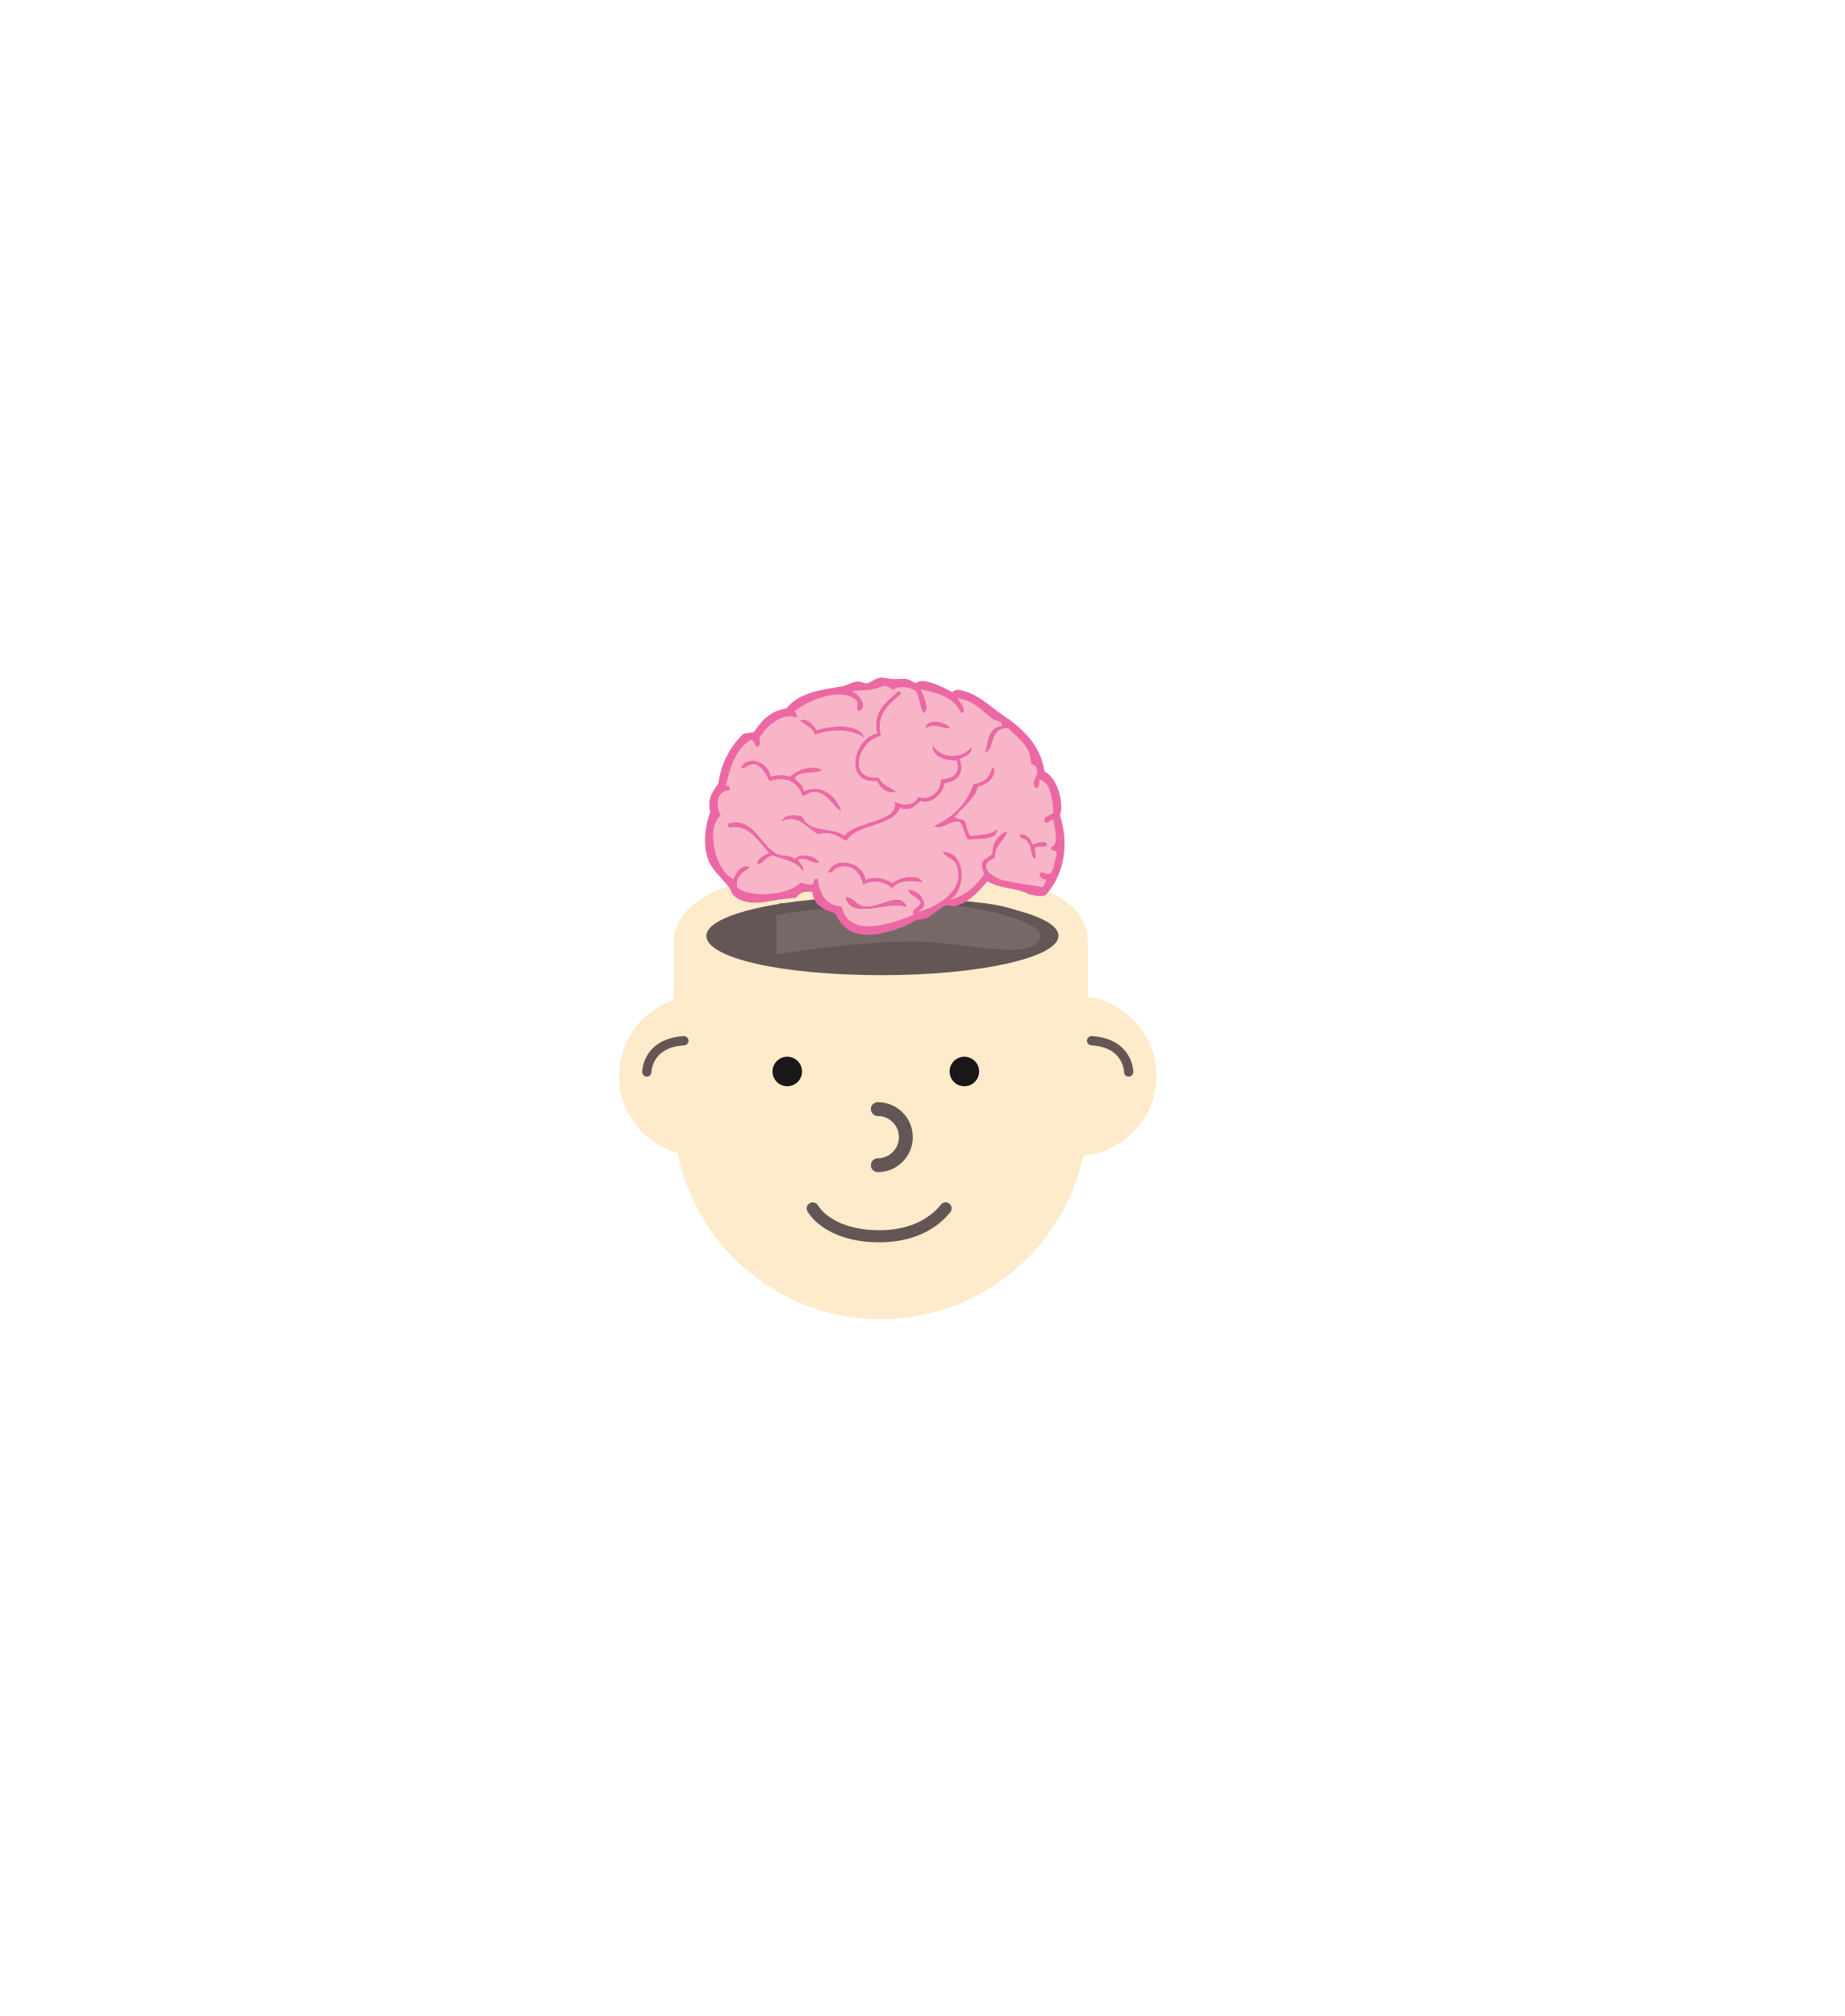
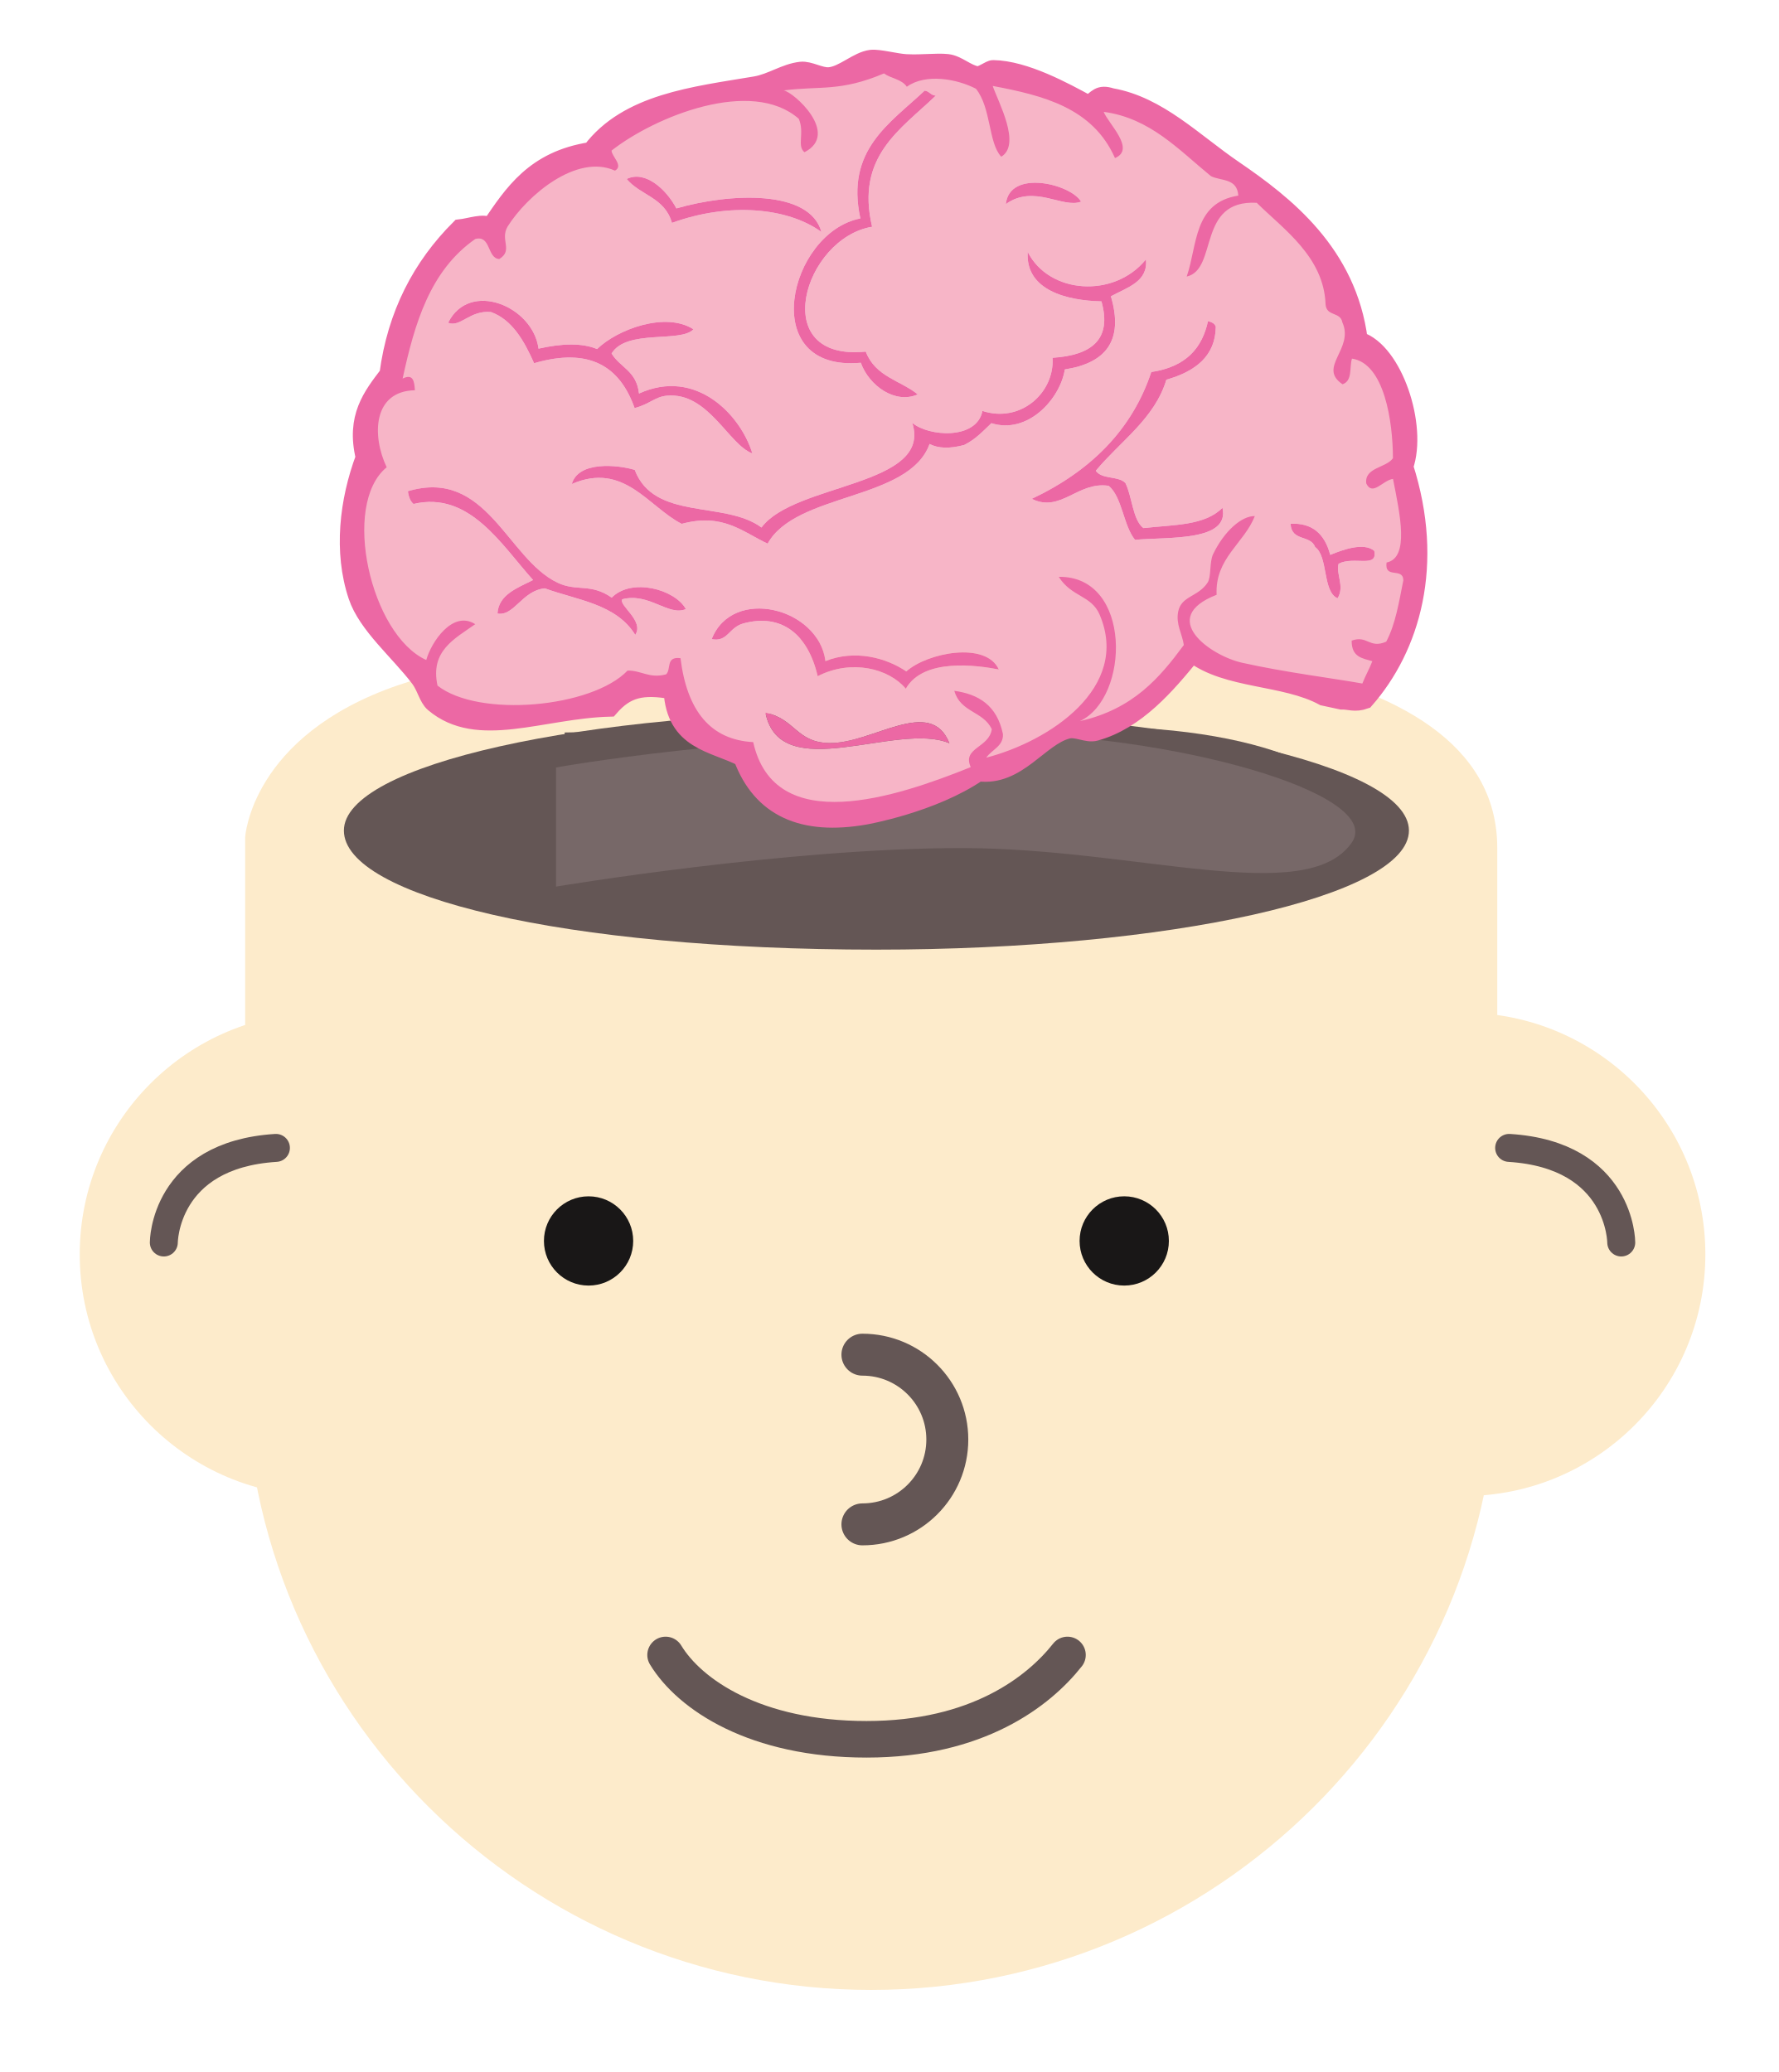
- <svg xmlns="http://www.w3.org/2000/svg" version="1.1" id="Layer_1" x="0px" y="0px" width="646.22px" height="706.165px" viewBox="0 0 646.22 706.165" enable-background="new 0 0 646.22 706.165" xml:space="preserve">
+ <svg xmlns="http://www.w3.org/2000/svg" version="1.1" id="Layer_1" x="0px" y="0px" width="206px" height="240px" viewBox="207.61 231.583 206 240" enable-background="new 207.61 231.583 206 240" xml:space="preserve">
  <g>
-     <path fill="#FDEBCB" d="M381,329.814v60.047c0,39.885-32.615,72.218-72.5,72.218l0,0c-39.885,0-72.5-32.333-72.5-72.218v-61.289   c0,0,0.646-11.74,17.686-17.613c13.678-4.718,40.539-5.469,57.904-5.486C333.918,305.447,381,305.473,381,329.814z" />
-     <path fill="#645655" d="M370.771,327.787c0,7.617-27.608,13.793-61.667,13.793c-36.225,0-61.67-6.174-61.67-13.793   s27.611-13.795,61.67-13.795C343.162,313.992,370.771,320.168,370.771,327.787z" />
-     <path fill="#FDEBCB" d="M377.1,348.883c15.463,0,27.998,12.536,27.998,27.995c0,15.461-12.535,27.995-27.998,27.995" />
-     <path fill="#FDEBCB" d="M244.836,404.873c-15.459,0-27.993-12.534-27.993-27.995c0-15.459,12.534-27.995,27.993-27.995" />
-     <path fill="none" stroke="#645655" stroke-width="3.239" stroke-linecap="round" stroke-miterlimit="10" d="M226.581,375.5   c0,0,0-10.142,12.981-10.955" />
-     <path fill="none" stroke="#645655" stroke-width="3.239" stroke-linecap="round" stroke-miterlimit="10" d="M395.357,375.5   c0,0,0-10.142-12.982-10.955" />
-     <path fill="#645655" d="M273,316.427V332c0,0,25.554,0,45.838,0c20.288,0,40.572,1.75,44.631-3.933   c4.058-5.68-8.11-12.312-29.208-12.312C305.86,315.756,273,316.427,273,316.427z" />
-     <path fill="#776868" d="M272,320.482v13.796c0,0,26.662-4.464,46.947-4.464c20.285,0,39.91,6.898,45.186-0.607   c4.013-5.711-20.913-12.68-42.01-12.68C293.722,316.527,272,320.482,272,320.482z" />
+     <path fill="#FDEBCB" d="M381,329.814v60.047c0,39.885-32.615,72.217-72.5,72.217l0,0c-39.885,0-72.5-32.332-72.5-72.217v-61.29   c0,0,0.646-11.74,17.686-17.613c13.678-4.718,40.539-5.469,57.904-5.486C333.918,305.447,381,305.473,381,329.814z" />
+     <path fill="#645655" d="M370.771,327.787c0,7.617-27.608,13.793-61.667,13.793c-36.225,0-61.67-6.174-61.67-13.793   s27.611-13.795,61.67-13.795C343.163,313.992,370.771,320.168,370.771,327.787z" />
+     <path fill="#FDEBCB" d="M377.1,348.883c15.463,0,27.998,12.536,27.998,27.995c0,15.461-12.535,27.996-27.998,27.996" />
+     <path fill="#FDEBCB" d="M244.836,404.874c-15.459,0-27.993-12.535-27.993-27.996c0-15.459,12.534-27.995,27.993-27.995" />
+     <path fill="none" stroke="#645655" stroke-width="3.239" stroke-linecap="round" stroke-miterlimit="10" d="M226.581,375.5   c0,0,0-10.143,12.981-10.955" />
+     <path fill="none" stroke="#645655" stroke-width="3.239" stroke-linecap="round" stroke-miterlimit="10" d="M395.357,375.5   c0,0,0-10.143-12.981-10.955" />
+     <path fill="#645655" d="M273,316.427V332c0,0,25.554,0,45.838,0c20.288,0,40.573,1.75,44.631-3.933   c4.058-5.681-8.11-12.313-29.209-12.313C305.86,315.756,273,316.427,273,316.427z" />
+     <path fill="#776868" d="M272,320.482v13.796c0,0,26.662-4.464,46.947-4.464c20.285,0,39.91,6.897,45.186-0.607   c4.013-5.711-20.914-12.68-42.01-12.68C293.722,316.527,272,320.482,272,320.482z" />
    <path fill="#645655" d="M262.849,323.322" />
    <g>
      <g>
        <g>
          <g>
            <g>
              <g>
-                 <path fill-rule="evenodd" clip-rule="evenodd" fill="#EC68A4" stroke="#EC68A4" stroke-width="2" stroke-miterlimit="10" d="         M298.357,242.06c1.118,0.153,6.578,5.019,2.41,7.159c-0.916-0.746,0.045-2.231-0.658-3.871         c-5.458-4.791-16.596-0.297-21.681,3.678c0.009,0.697,1.42,1.747,0.396,2.328c-4.425-2.01-10.179,2.871-12.444,6.486         c-0.894,1.543,0.688,2.744-0.957,3.75c-1.423-0.074-0.949-2.818-2.783-2.318c-5.241,3.659-7.018,9.777-8.409,16.165         c1.225-0.607,1.36,0.325,1.422,1.353c-4.866,0.098-5.009,5.256-3.267,8.921c-5.3,4.329-1.852,19.419,4.583,22.325         c0.551-2.021,3.045-5.828,5.67-4.15c-2.402,1.701-5.241,3.093-4.368,7.115c4.787,3.764,17.89,2.566,22.01-1.74         c1.608-0.029,2.504,0.947,4.457,0.437c0.632-0.569-0.083-2.103,1.672-1.876c0.756,6.132,3.499,9.46,8.42,9.723         c2.477,11.086,16.573,6.373,25.189,2.896c-1.017-2.271,2.141-2.212,2.441-4.396c-1.002-2.109-3.633-1.918-4.338-4.442         c2.787,0.389,4.943,1.671,5.631,5.021c0.061,1.408-1.31,1.793-1.932,2.721c7.287-1.888,16.754-8.107,13.126-16.569         c-0.97-2.26-3.249-2.017-4.728-4.374c8.502-0.127,8.25,14.015,2.438,16.713c6.183-1.401,9.237-5.02,12.044-8.818         c-0.195-1.329-0.943-2.385-0.654-3.87c0.36-1.835,2.322-1.694,3.41-3.365c0.438-0.671,0.185-2.354,0.636-3.297         c1.284-2.653,3.296-4.435,4.83-4.403c-1.259,3.191-4.634,4.882-4.425,9.117c-6.883,2.681-0.721,7.047,2.925,7.865         c4.92,1.111,10.803,1.84,13.952,2.414c0.342-0.893,0.816-1.691,1.155-2.586c-1.123-0.336-2.409-0.443-2.396-2.382         c1.838-0.668,2.035,0.972,4.004,0.12c1.096-2.063,1.48-4.625,1.982-7.109c-0.028-1.558-2.204-0.096-1.943-2.059         c2.696-0.539,1.535-5.662,0.747-9.685c-1.188,0.153-2.368,2.052-3.099,0.524c-0.221-1.861,2.291-1.783,3.09-2.916         c-0.01-4.271-0.991-10.98-4.743-11.541c-0.321,1.021,0.095,2.565-1.093,2.971c-2.936-1.973,1.373-4.083-0.02-7.17         c-0.232-1.268-1.813-0.643-1.944-2.061c-0.179-5.529-4.896-8.748-7.972-11.789c-6.957-0.373-4.451,7.709-8.111,8.547         c1.263-3.645,0.758-8.545,5.977-9.38c-0.139-2.046-1.998-1.669-3.17-2.253c-3.736-3.054-7.032-6.723-12.42-7.449         c0.523,1.362,3.751,4.328,1.308,5.354c-2.573-5.81-8.256-7.239-14.161-8.354c0.623,1.828,3.348,6.782,0.99,8.198         c-1.508-1.604-1.147-5.645-2.928-7.87c-2.171-1.143-5.846-1.809-8.006-0.234c-0.611-0.896-1.828-0.941-2.651-1.543         C304.917,242.233,302.619,241.512,298.357,242.06z M307.832,326.094c-7.268,1.289-12.096-0.873-14.286-6.736         c-3.325-1.715-7.771-1.854-8.092-7.786c-3.446-0.604-5.303-0.209-7.226,2.019c-7.918,0.215-15.296,3.807-20.404-0.523         c-0.718-0.609-0.94-1.919-1.686-2.898c-2.368-3.118-6.062-6.16-7.193-9.537c-1.722-5.139-1.027-11.049,0.855-16.077         c-1.125-4.661,0.841-7.124,2.749-9.63c0.918-6.952,3.831-12.492,8.279-16.935c1.226-0.13,2.8-0.747,3.552-0.206         c2.608-3.827,5.093-7.738,11.661-8.752c4.234-5.615,11.978-6.418,19.022-7.605c1.897-0.318,3.425-1.483,5.29-1.695         c1.004-0.113,2.245,0.725,3.292,0.634c1.61-0.134,3.242-1.819,4.838-2.015c0.912-0.107,2.911,0.449,4.07,0.505         c1.942,0.093,3.472-0.153,4.774-0.015c1.206,0.135,2.227,1.217,3.428,1.41c0.502,0.086,1.475-0.723,1.871-0.711         c3.681,0.059,8.272,2.584,11.051,4.098c0.99-0.643,1.174-1.33,2.646-0.85c5.456,0.965,9.541,5.201,14.161,8.355         c5.999,4.096,13.235,9.756,14.521,19.843c4.036,1.267,6.912,9.946,5.27,14.64c3.635,11.355,0.788,20.971-4.568,27.063         c-1.219,0.441-1.846,0.046-2.776,0.075l-2.068-0.447c-4.501-2.451-11.147-1.885-15.184-4.991         c-2.938,3.628-6.478,7.77-11.21,9.071c-0.978,0.268-2.182-0.519-3.229-0.248c-3.261,0.844-5.763,5.525-10.314,4.936         C315.624,324.727,307.832,326.094,307.832,326.094z" />
+                 <path fill="#EC68A4" stroke="#EC68A4" stroke-width="2" stroke-miterlimit="10" d="M298.357,242.06         c1.118,0.153,6.578,5.019,2.41,7.159c-0.916-0.746,0.045-2.231-0.658-3.871c-5.458-4.791-16.596-0.297-21.681,3.678         c0.009,0.697,1.42,1.747,0.396,2.328c-4.425-2.01-10.179,2.871-12.444,6.486c-0.894,1.543,0.688,2.744-0.957,3.75         c-1.423-0.074-0.949-2.818-2.783-2.318c-5.241,3.659-7.018,9.777-8.409,16.165c1.225-0.607,1.36,0.325,1.422,1.353         c-4.866,0.098-5.009,5.256-3.267,8.921c-5.3,4.329-1.852,19.419,4.583,22.325c0.551-2.021,3.045-5.828,5.67-4.15         c-2.402,1.701-5.241,3.093-4.368,7.115c4.787,3.764,17.89,2.566,22.01-1.74c1.608-0.028,2.504,0.947,4.457,0.438         c0.632-0.569-0.083-2.104,1.672-1.876c0.756,6.132,3.499,9.46,8.42,9.723c2.477,11.086,16.573,6.373,25.189,2.896         c-1.017-2.271,2.141-2.213,2.441-4.396c-1.002-2.109-3.633-1.918-4.338-4.441c2.787,0.389,4.943,1.671,5.63,5.021         c0.062,1.408-1.31,1.793-1.931,2.721c7.287-1.888,16.753-8.106,13.126-16.568c-0.971-2.261-3.25-2.018-4.729-4.374         c8.502-0.127,8.25,14.015,2.438,16.713c6.184-1.401,9.237-5.021,12.045-8.818c-0.195-1.329-0.943-2.385-0.654-3.87         c0.359-1.835,2.322-1.693,3.41-3.364c0.438-0.672,0.185-2.354,0.635-3.297c1.285-2.653,3.297-4.435,4.83-4.403         c-1.258,3.191-4.633,4.882-4.424,9.117c-6.883,2.681-0.722,7.047,2.924,7.864c4.92,1.111,10.804,1.84,13.953,2.414         c0.342-0.893,0.815-1.69,1.154-2.586c-1.123-0.336-2.408-0.442-2.396-2.382c1.839-0.668,2.035,0.972,4.005,0.12         c1.096-2.063,1.479-4.625,1.981-7.109c-0.027-1.558-2.203-0.096-1.943-2.059c2.697-0.539,1.535-5.662,0.748-9.685         c-1.188,0.153-2.368,2.052-3.1,0.524c-0.221-1.861,2.291-1.783,3.09-2.916c-0.01-4.271-0.99-10.98-4.742-11.541         c-0.321,1.021,0.095,2.565-1.094,2.971c-2.936-1.973,1.373-4.083-0.02-7.17c-0.232-1.268-1.813-0.643-1.943-2.061         c-0.18-5.529-4.896-8.748-7.973-11.789c-6.957-0.373-4.451,7.709-8.111,8.547c1.264-3.645,0.758-8.545,5.977-9.38         c-0.139-2.046-1.997-1.669-3.17-2.253c-3.735-3.054-7.031-6.723-12.42-7.449c0.523,1.362,3.752,4.328,1.309,5.354         c-2.572-5.81-8.256-7.239-14.161-8.354c0.623,1.828,3.349,6.782,0.99,8.198c-1.508-1.604-1.147-5.646-2.928-7.87         c-2.171-1.143-5.846-1.809-8.006-0.234c-0.611-0.896-1.828-0.941-2.651-1.543         C304.917,242.233,302.619,241.512,298.357,242.06z M307.832,326.094c-7.268,1.289-12.096-0.873-14.286-6.735         c-3.325-1.716-7.771-1.854-8.092-7.786c-3.446-0.604-5.303-0.209-7.226,2.019c-7.918,0.215-15.296,3.808-20.404-0.522         c-0.718-0.609-0.94-1.919-1.687-2.898c-2.368-3.118-6.062-6.16-7.193-9.537c-1.722-5.139-1.027-11.049,0.855-16.077         c-1.125-4.661,0.841-7.124,2.749-9.63c0.918-6.952,3.831-12.492,8.279-16.935c1.226-0.13,2.8-0.747,3.552-0.206         c2.608-3.827,5.093-7.738,11.661-8.752c4.234-5.615,11.978-6.418,19.022-7.605c1.897-0.318,3.425-1.483,5.29-1.695         c1.004-0.113,2.245,0.725,3.292,0.634c1.61-0.134,3.242-1.819,4.838-2.015c0.912-0.107,2.911,0.449,4.07,0.505         c1.942,0.093,3.472-0.153,4.774-0.015c1.206,0.135,2.227,1.217,3.428,1.41c0.502,0.086,1.475-0.723,1.871-0.711         c3.681,0.059,8.272,2.584,11.05,4.098c0.99-0.643,1.175-1.33,2.646-0.85c5.456,0.965,9.541,5.201,14.161,8.355         c5.999,4.096,13.235,9.756,14.521,19.843c4.037,1.267,6.912,9.946,5.271,14.64c3.636,11.355,0.788,20.971-4.567,27.063         c-1.219,0.44-1.847,0.046-2.776,0.074l-2.067-0.446c-4.502-2.451-11.148-1.886-15.185-4.991         c-2.938,3.628-6.478,7.77-11.21,9.071c-0.979,0.268-2.182-0.52-3.229-0.248c-3.262,0.844-5.764,5.524-10.315,4.936         C315.624,324.727,307.832,326.094,307.832,326.094z" />
              </g>
            </g>
          </g>
        </g>
      </g>
      <g>
        <g>
          <g>
            <g>
              <g>
-                 <path fill-rule="evenodd" clip-rule="evenodd" fill="#F7B5C7" d="M309.974,240.088c0.823,0.602,2.04,0.646,2.651,1.543         c2.16-1.574,5.835-0.908,8.006,0.234c1.78,2.226,1.42,6.266,2.928,7.87c2.357-1.416-0.367-6.37-0.99-8.198         c5.905,1.115,11.588,2.545,14.161,8.354c2.443-1.026-0.784-3.992-1.308-5.354c5.388,0.727,8.684,4.396,12.42,7.449         c1.172,0.584,3.031,0.207,3.17,2.253c-5.219,0.835-4.714,5.735-5.977,9.38c3.66-0.838,1.154-8.92,8.111-8.547         c3.076,3.041,7.793,6.26,7.972,11.789c0.132,1.418,1.712,0.793,1.944,2.061c1.393,3.087-2.916,5.197,0.02,7.17         c1.188-0.405,0.771-1.95,1.093-2.971c3.752,0.561,4.733,7.27,4.743,11.541c-0.799,1.133-3.311,1.055-3.09,2.916         c0.73,1.527,1.91-0.371,3.099-0.524c0.788,4.022,1.949,9.146-0.747,9.685c-0.261,1.963,1.915,0.501,1.943,2.059         c-0.502,2.484-0.887,5.047-1.982,7.109c-1.969,0.852-2.166-0.788-4.004-0.12c-0.014,1.938,1.272,2.046,2.396,2.382         c-0.339,0.895-0.813,1.693-1.155,2.586c-3.149-0.574-9.032-1.303-13.952-2.414c-3.646-0.818-9.808-5.185-2.925-7.865         c-0.209-4.235,3.166-5.926,4.425-9.117c-1.534-0.031-3.546,1.75-4.83,4.403c-0.451,0.942-0.198,2.626-0.636,3.297         c-1.088,1.671-3.05,1.53-3.41,3.365c-0.289,1.485,0.459,2.541,0.654,3.87c-2.807,3.799-5.861,7.417-12.044,8.818         c5.812-2.698,6.063-16.84-2.438-16.713c1.479,2.357,3.758,2.114,4.728,4.374c3.628,8.462-5.839,14.682-13.126,16.569         c0.622-0.928,1.992-1.313,1.932-2.721c-0.688-3.35-2.844-4.632-5.631-5.021c0.705,2.524,3.336,2.333,4.338,4.442         c-0.301,2.185-3.458,2.125-2.441,4.396c-8.616,3.477-22.712,8.189-25.189-2.896c-4.921-0.263-7.664-3.591-8.42-9.723         c-1.755-0.227-1.04,1.307-1.672,1.876c-1.953,0.511-2.849-0.466-4.457-0.437c-4.12,4.307-17.223,5.504-22.01,1.74         c-0.873-4.022,1.966-5.414,4.368-7.115c-2.625-1.678-5.119,2.13-5.67,4.15c-6.435-2.906-9.883-17.996-4.583-22.325         c-1.742-3.665-1.599-8.823,3.267-8.921c-0.063-1.027-0.197-1.96-1.422-1.353c1.391-6.388,3.168-12.506,8.409-16.165         c1.834-0.5,1.36,2.244,2.783,2.318c1.645-1.006,0.063-2.207,0.957-3.75c2.266-3.615,8.02-8.496,12.444-6.486         c1.024-0.581-0.387-1.631-0.396-2.328c5.084-3.975,16.223-8.469,21.681-3.678c0.703,1.64-0.258,3.125,0.658,3.871         c4.168-2.141-1.292-7.006-2.41-7.159C302.619,241.512,304.917,242.233,309.974,240.088z M307.245,256.886         c-8.313,1.627-12.08,17.833,0.05,16.718c0.973,2.693,4.008,4.817,6.595,3.662c-2.019-1.633-4.91-2.035-6.019-4.955         c-11.458,1.188-7.181-13.154,0.734-14.46c-1.928-8.179,3.315-11.272,7.38-15.196c-0.568,0-0.762-0.526-1.293-0.576         C310.634,245.896,305.512,248.955,307.245,256.886z M280.181,252.313c1.591,1.919,4.402,2.114,5.245,5.087         c6.579-2.396,13.377-1.801,17.306,1.049c-1.348-4.953-10.597-4.516-16.794-2.729         C284.854,253.644,282.385,251.238,280.181,252.313z M324.092,255.223c3.266-2.336,6.59,0.545,8.715-0.282         C331.568,252.863,324.496,251.158,324.092,255.223z M259.504,268.967c1.415,0.583,2.508-1.485,4.969-1.239         c2.432,0.89,3.807,3.269,4.985,5.926c6.44-1.877,9.938,0.387,11.639,5.194c1.754-0.451,2.344-1.304,3.739-1.434         c4.79-0.439,7.143,5.678,9.899,6.688c-1.332-4.414-6.503-9.96-13.126-6.938c-0.285-2.634-2.186-2.998-3.176-4.639         c1.748-2.857,8.008-1.203,9.479-2.802c-3.219-2.077-8.807,0-11.161,2.29c-1.752-0.729-4.069-0.66-6.779-0.046         C269.354,267.063,261.979,263.973,259.504,268.967z M335.164,266.488c1.24,4.4-1.121,6.244-5.663,6.536         c0.259,4.021-3.687,7.608-8.116,6.155c-0.677,3.389-6.25,2.974-8.129,1.379c2.36,7.381-13.636,6.941-17.461,12.124         c-4.236-3.149-12.423-0.731-14.676-6.671c-2.009-0.611-6.541-1.044-7.292,1.637c6.031-2.631,8.876,2.654,12.731,4.612         c4.78-1.3,7.051,0.943,9.951,2.292c3.291-5.947,16.382-4.943,18.753-11.544c0.994,0.521,2.322,0.569,4.006,0.116         c1.32-0.65,2.193-1.617,3.155-2.525c4.184,1.33,7.958-2.776,8.502-6.225c4.717-0.734,6.858-3.303,5.337-8.471         c1.895-1.037,4.328-1.695,4.053-4.271c-3.691,4.545-11.227,4.012-13.689-0.867         C326.329,265.23,331.222,266.41,335.164,266.488z M340.936,274.674c-2.197,6.609-6.93,11.424-13.84,14.691         c3.357,1.662,5.321-2.053,8.908-1.51c1.572,1.305,1.704,4.631,3.049,6.254c3.91-0.344,11.003,0.209,10.127-3.708         c-2.051,2.083-5.631,1.95-9.162,2.349c-1.242-0.967-1.284-3.629-2.08-5.223c-0.868-0.859-2.682-0.38-3.428-1.412         c2.846-3.43,6.83-6.046,8.172-10.549c3.414-0.979,5.687-2.77,5.725-6.146c-0.154-0.422-0.531-0.533-0.904-0.642         C346.836,271.822,345.035,274.063,340.936,274.674z M255.5,289.959c6.47-1.541,10.204,4.773,13.842,8.809         c-1.871,0.941-3.994,1.703-4.124,3.883c1.924,0.346,2.858-2.66,5.48-2.918c3.787,1.378,8.257,1.798,10.476,5.388         c1.086-1.628-1.966-3.425-1.498-4.126c3.124-0.803,5.316,1.993,7.362,1.141c-1.241-2.284-6.273-3.678-8.59-1.327         c-2.425-1.704-4.049-0.673-6.267-1.729c-5.861-2.787-8.187-13.33-17.334-10.601         C254.934,289.156,255.141,289.67,255.5,289.959z M290.022,305.613c1.862,0.375,1.97-1.354,3.671-1.818         c4.442-1.203,7.498,1.287,8.605,6.111c3.929-2.008,8.258-0.883,10.205,1.452c2.06-3.605,8.309-2.704,10.775-2.226         c-1.49-3.293-8.28-1.955-10.717,0.221c-2.337-1.587-5.945-2.563-9.364-1.195C302.438,301.99,292.443,299.44,290.022,305.613z          M359.91,294.951c1.513,1.064,0.848,5.203,2.598,5.932c0.855-1.388-0.222-2.828,0.119-4.004         c1.781-0.924,4.569,0.567,4.127-1.494c-1.205-1.006-3.601-0.149-5.1,0.468c-0.639-2.46-2.119-3.732-4.592-3.603         C357.164,294.347,359.363,293.487,359.91,294.951z M317.559,317.676c-2.201-5.53-8.913,0.09-13.946-0.027         c-3.806-0.088-3.859-2.762-7.368-3.531C297.998,322.703,311.519,315.088,317.559,317.676z" />
+                 <path fill="#F7B5C7" d="M309.974,240.088c0.823,0.602,2.04,0.646,2.651,1.543c2.16-1.574,5.835-0.908,8.006,0.234         c1.78,2.226,1.42,6.266,2.928,7.87c2.357-1.416-0.367-6.37-0.99-8.198c5.905,1.115,11.588,2.545,14.161,8.354         c2.442-1.026-0.784-3.992-1.308-5.354c5.388,0.727,8.684,4.396,12.42,7.449c1.172,0.584,3.031,0.207,3.17,2.253         c-5.219,0.835-4.715,5.735-5.977,9.38c3.66-0.838,1.153-8.92,8.11-8.547c3.076,3.041,7.793,6.26,7.972,11.789         c0.133,1.418,1.713,0.793,1.944,2.061c1.394,3.087-2.916,5.197,0.021,7.17c1.188-0.405,0.771-1.95,1.092-2.971         c3.752,0.561,4.734,7.27,4.744,11.541c-0.799,1.133-3.312,1.055-3.09,2.916c0.729,1.527,1.91-0.371,3.098-0.524         c0.789,4.022,1.949,9.146-0.746,9.686c-0.262,1.963,1.915,0.501,1.943,2.059c-0.502,2.484-0.888,5.047-1.982,7.109         c-1.969,0.852-2.166-0.788-4.004-0.12c-0.014,1.938,1.271,2.046,2.396,2.382c-0.34,0.896-0.813,1.693-1.156,2.586         c-3.148-0.574-9.031-1.303-13.951-2.414c-3.646-0.817-9.809-5.185-2.926-7.865c-0.209-4.234,3.166-5.926,4.426-9.117         c-1.534-0.031-3.547,1.75-4.83,4.403c-0.451,0.942-0.198,2.626-0.637,3.297c-1.088,1.672-3.049,1.53-3.41,3.365         c-0.288,1.485,0.459,2.541,0.654,3.87c-2.807,3.799-5.861,7.417-12.043,8.818c5.812-2.698,6.063-16.841-2.438-16.714         c1.479,2.357,3.758,2.114,4.728,4.375c3.629,8.462-5.838,14.682-13.125,16.568c0.622-0.928,1.992-1.313,1.932-2.721         c-0.688-3.351-2.844-4.632-5.631-5.021c0.705,2.524,3.336,2.333,4.338,4.442c-0.301,2.185-3.458,2.125-2.441,4.396         c-8.616,3.478-22.712,8.189-25.189-2.896c-4.921-0.263-7.664-3.591-8.42-9.723c-1.755-0.228-1.04,1.307-1.672,1.876         c-1.953,0.511-2.849-0.467-4.457-0.438c-4.12,4.307-17.223,5.504-22.01,1.74c-0.873-4.022,1.966-5.414,4.368-7.115         c-2.625-1.678-5.119,2.13-5.67,4.15c-6.435-2.906-9.883-17.996-4.583-22.325c-1.742-3.665-1.599-8.823,3.267-8.921         c-0.063-1.027-0.197-1.96-1.422-1.353c1.391-6.388,3.168-12.506,8.409-16.165c1.834-0.5,1.36,2.244,2.783,2.318         c1.645-1.006,0.063-2.207,0.957-3.75c2.266-3.615,8.02-8.496,12.444-6.486c1.024-0.581-0.387-1.631-0.396-2.328         c5.084-3.975,16.223-8.469,21.681-3.678c0.703,1.64-0.258,3.125,0.658,3.871c4.168-2.141-1.292-7.006-2.41-7.159         C302.619,241.512,304.917,242.233,309.974,240.088z M307.245,256.886c-8.313,1.627-12.08,17.833,0.05,16.718         c0.973,2.693,4.008,4.817,6.595,3.662c-2.019-1.633-4.91-2.035-6.019-4.955c-11.458,1.188-7.181-13.154,0.734-14.46         c-1.928-8.179,3.315-11.272,7.38-15.196c-0.568,0-0.762-0.526-1.293-0.576C310.634,245.896,305.512,248.955,307.245,256.886z          M280.181,252.313c1.591,1.919,4.402,2.114,5.245,5.087c6.579-2.396,13.377-1.801,17.306,1.049         c-1.348-4.953-10.597-4.516-16.794-2.729C284.854,253.644,282.385,251.238,280.181,252.313z M324.092,255.223         c3.266-2.336,6.59,0.545,8.715-0.282C331.568,252.863,324.497,251.158,324.092,255.223z M259.504,268.967         c1.415,0.583,2.508-1.485,4.969-1.239c2.432,0.89,3.807,3.269,4.985,5.926c6.44-1.877,9.938,0.387,11.639,5.194         c1.754-0.451,2.344-1.304,3.739-1.434c4.79-0.439,7.143,5.678,9.899,6.688c-1.332-4.414-6.503-9.96-13.126-6.938         c-0.285-2.634-2.186-2.998-3.176-4.639c1.748-2.857,8.008-1.203,9.479-2.802c-3.219-2.077-8.807,0-11.161,2.29         c-1.752-0.729-4.069-0.66-6.779-0.046C269.354,267.063,261.979,263.973,259.504,268.967z M335.165,266.488         c1.239,4.4-1.121,6.244-5.664,6.536c0.26,4.021-3.687,7.608-8.116,6.155c-0.677,3.389-6.25,2.974-8.129,1.379         c2.36,7.381-13.636,6.941-17.461,12.124c-4.236-3.149-12.423-0.731-14.676-6.671c-2.009-0.611-6.541-1.044-7.292,1.637         c6.031-2.631,8.876,2.654,12.731,4.612c4.78-1.3,7.051,0.943,9.951,2.292c3.291-5.947,16.382-4.943,18.753-11.544         c0.994,0.521,2.322,0.569,4.006,0.116c1.32-0.65,2.193-1.617,3.155-2.525c4.184,1.33,7.958-2.776,8.501-6.225         c4.718-0.734,6.859-3.303,5.338-8.471c1.895-1.037,4.328-1.695,4.053-4.271c-3.691,4.545-11.227,4.012-13.689-0.867         C326.329,265.23,331.222,266.41,335.165,266.488z M340.936,274.674c-2.197,6.609-6.93,11.424-13.84,14.691         c3.357,1.662,5.32-2.053,8.908-1.51c1.572,1.305,1.703,4.631,3.049,6.254c3.91-0.344,11.003,0.209,10.127-3.708         c-2.051,2.083-5.631,1.95-9.162,2.349c-1.242-0.967-1.284-3.629-2.08-5.223c-0.867-0.859-2.682-0.38-3.428-1.412         c2.846-3.43,6.83-6.046,8.172-10.549c3.414-0.979,5.688-2.77,5.725-6.146c-0.154-0.422-0.531-0.533-0.904-0.642         C346.836,271.822,345.036,274.063,340.936,274.674z M255.5,289.959c6.47-1.541,10.204,4.773,13.842,8.809         c-1.871,0.941-3.994,1.703-4.124,3.884c1.924,0.346,2.858-2.66,5.48-2.918c3.787,1.378,8.257,1.798,10.476,5.388         c1.086-1.628-1.966-3.425-1.498-4.126c3.124-0.803,5.316,1.993,7.362,1.141c-1.241-2.284-6.273-3.678-8.59-1.327         c-2.425-1.703-4.049-0.673-6.267-1.729c-5.861-2.787-8.187-13.33-17.334-10.601         C254.934,289.156,255.141,289.67,255.5,289.959z M290.022,305.613c1.862,0.375,1.97-1.354,3.671-1.818         c4.442-1.203,7.498,1.287,8.605,6.111c3.929-2.008,8.258-0.883,10.205,1.452c2.06-3.605,8.309-2.704,10.775-2.227         c-1.49-3.293-8.28-1.955-10.717,0.222c-2.337-1.588-5.945-2.563-9.364-1.195C302.438,301.99,292.443,299.44,290.022,305.613z          M359.911,294.951c1.512,1.064,0.848,5.203,2.598,5.932c0.855-1.388-0.223-2.828,0.119-4.004         c1.781-0.924,4.568,0.567,4.127-1.494c-1.205-1.006-3.602-0.149-5.101,0.468c-0.639-2.46-2.118-3.732-4.592-3.603         C357.165,294.347,359.364,293.487,359.911,294.951z M317.559,317.676c-2.201-5.529-8.913,0.09-13.946-0.026         c-3.806-0.089-3.859-2.763-7.368-3.531C297.998,322.703,311.519,315.088,317.559,317.676z" />
              </g>
            </g>
          </g>
        </g>
      </g>
      <g>
        <g>
          <g>
            <g>
              <g>
                <g>
-                   <path fill-rule="evenodd" clip-rule="evenodd" fill="#EC68A4" d="M314.691,242.078c0.531,0.05,0.725,0.576,1.293,0.576          c-4.065,3.924-9.308,7.018-7.38,15.196c-7.915,1.306-12.192,15.647-0.734,14.46c1.109,2.92,4,3.322,6.019,4.955          c-2.587,1.155-5.622-0.969-6.595-3.662c-12.129,1.115-8.362-15.091-0.05-16.718          C305.512,248.955,310.634,245.896,314.691,242.078z" />
+                   <path fill="#EC68A4" d="M314.691,242.078c0.531,0.05,0.725,0.576,1.293,0.576c-4.065,3.924-9.308,7.018-7.38,15.196          c-7.915,1.306-12.192,15.647-0.734,14.46c1.109,2.92,4,3.322,6.019,4.955c-2.587,1.155-5.622-0.969-6.595-3.662          c-12.129,1.115-8.362-15.091-0.05-16.718C305.512,248.955,310.634,245.896,314.691,242.078z" />
                </g>
              </g>
            </g>
          </g>
        </g>
        <g>
          <g>
            <g>
              <g>
                <g>
-                   <path fill-rule="evenodd" clip-rule="evenodd" fill="#EC68A4" d="M285.938,255.721c6.197-1.787,15.446-2.225,16.794,2.729          c-3.929-2.85-10.728-3.445-17.306-1.049c-0.843-2.973-3.654-3.168-5.245-5.087          C282.385,251.238,284.854,253.644,285.938,255.721z" />
+                   <path fill="#EC68A4" d="M285.938,255.721c6.197-1.787,15.446-2.225,16.794,2.729c-3.929-2.85-10.728-3.445-17.306-1.049          c-0.843-2.973-3.654-3.168-5.245-5.087C282.385,251.238,284.854,253.644,285.938,255.721z" />
                </g>
              </g>
            </g>
          </g>
        </g>
        <g>
          <g>
            <g>
              <g>
                <g>
-                   <path fill-rule="evenodd" clip-rule="evenodd" fill="#EC68A4" d="M332.807,254.94c-2.125,0.827-5.449-2.054-8.715,0.282          C324.496,251.158,331.568,252.863,332.807,254.94z" />
+                   <path fill="#EC68A4" d="M332.807,254.94c-2.125,0.827-5.449-2.054-8.715,0.282          C324.497,251.158,331.568,252.863,332.807,254.94z" />
                </g>
              </g>
            </g>
          </g>
        </g>
        <g>
          <g>
            <g>
              <g>
                <g>
-                   <path fill-rule="evenodd" clip-rule="evenodd" fill="#EC68A4" d="M269.973,271.968c2.71-0.614,5.027-0.684,6.779,0.046          c2.354-2.29,7.942-4.367,11.161-2.29c-1.472,1.599-7.732-0.056-9.479,2.802c0.99,1.641,2.891,2.005,3.176,4.639          c6.624-3.022,11.794,2.523,13.126,6.938c-2.756-1.01-5.109-7.127-9.899-6.688c-1.395,0.13-1.985,0.982-3.739,1.434          c-1.701-4.808-5.199-7.071-11.639-5.194c-1.178-2.657-2.553-5.036-4.985-5.926c-2.461-0.246-3.554,1.822-4.969,1.239          C261.979,263.973,269.354,267.063,269.973,271.968z" />
+                   <path fill="#EC68A4" d="M269.973,271.968c2.71-0.614,5.027-0.684,6.779,0.046c2.354-2.29,7.942-4.367,11.161-2.29          c-1.472,1.599-7.732-0.056-9.479,2.802c0.99,1.641,2.891,2.005,3.176,4.639c6.624-3.022,11.794,2.523,13.126,6.938          c-2.756-1.01-5.109-7.127-9.899-6.688c-1.395,0.13-1.985,0.982-3.739,1.434c-1.701-4.808-5.199-7.071-11.639-5.194          c-1.178-2.657-2.553-5.036-4.985-5.926c-2.461-0.246-3.554,1.822-4.969,1.239          C261.979,263.973,269.354,267.063,269.973,271.968z" />
                </g>
              </g>
            </g>
          </g>
        </g>
        <g>
          <g>
            <g>
              <g>
                <g>
-                   <path fill-rule="evenodd" clip-rule="evenodd" fill="#EC68A4" d="M326.625,260.766c2.463,4.879,9.998,5.412,13.689,0.867          c0.275,2.576-2.158,3.234-4.053,4.271c1.521,5.168-0.62,7.736-5.337,8.471c-0.544,3.448-4.318,7.555-8.502,6.225          c-0.962,0.908-1.835,1.875-3.155,2.525c-1.684,0.453-3.012,0.404-4.006-0.116c-2.371,6.601-15.462,5.597-18.753,11.544          c-2.9-1.349-5.171-3.592-9.951-2.292c-3.855-1.958-6.701-7.243-12.731-4.612c0.751-2.681,5.283-2.248,7.292-1.637          c2.253,5.939,10.44,3.521,14.676,6.671c3.826-5.183,19.822-4.743,17.461-12.124c1.879,1.595,7.452,2.01,8.129-1.379          c4.43,1.453,8.375-2.135,8.116-6.155c4.542-0.292,6.903-2.136,5.663-6.536C331.222,266.41,326.329,265.23,326.625,260.766z" />
+                   <path fill="#EC68A4" d="M326.625,260.766c2.463,4.879,9.998,5.412,13.688,0.867c0.274,2.576-2.157,3.234-4.054,4.271          c1.521,5.168-0.619,7.736-5.336,8.471c-0.545,3.448-4.318,7.555-8.502,6.225c-0.962,0.908-1.835,1.875-3.155,2.525          c-1.684,0.453-3.012,0.404-4.006-0.116c-2.371,6.601-15.462,5.597-18.753,11.544c-2.9-1.349-5.171-3.592-9.951-2.292          c-3.855-1.958-6.701-7.243-12.731-4.612c0.751-2.681,5.283-2.248,7.292-1.637c2.253,5.939,10.44,3.521,14.676,6.671          c3.826-5.183,19.822-4.743,17.461-12.124c1.879,1.595,7.452,2.01,8.129-1.379c4.43,1.453,8.375-2.135,8.117-6.155          c4.541-0.292,6.902-2.136,5.662-6.536C331.222,266.41,326.329,265.23,326.625,260.766z" />
                </g>
              </g>
            </g>
          </g>
        </g>
        <g>
          <g>
            <g>
              <g>
                <g>
-                   <path fill-rule="evenodd" clip-rule="evenodd" fill="#EC68A4" d="M347.502,268.778c0.373,0.108,0.75,0.22,0.904,0.642          c-0.038,3.377-2.311,5.168-5.725,6.146c-1.342,4.503-5.326,7.119-8.172,10.549c0.746,1.032,2.56,0.553,3.428,1.412          c0.796,1.594,0.838,4.256,2.08,5.223c3.531-0.398,7.111-0.266,9.162-2.349c0.876,3.917-6.217,3.364-10.127,3.708          c-1.345-1.623-1.477-4.949-3.049-6.254c-3.587-0.543-5.551,3.172-8.908,1.51c6.91-3.268,11.643-8.082,13.84-14.691          C345.035,274.063,346.836,271.822,347.502,268.778z" />
+                   <path fill="#EC68A4" d="M347.502,268.778c0.373,0.108,0.75,0.22,0.904,0.642c-0.039,3.377-2.313,5.168-5.726,6.146          c-1.343,4.503-5.326,7.119-8.173,10.549c0.746,1.032,2.561,0.553,3.429,1.412c0.796,1.594,0.838,4.256,2.08,5.223          c3.53-0.398,7.11-0.266,9.161-2.349c0.877,3.917-6.217,3.364-10.127,3.708c-1.344-1.623-1.477-4.949-3.049-6.254          c-3.586-0.543-5.551,3.172-8.908,1.51c6.91-3.268,11.644-8.082,13.841-14.691          C345.036,274.063,346.836,271.822,347.502,268.778z" />
                </g>
              </g>
            </g>
          </g>
        </g>
        <g>
          <g>
            <g>
              <g>
                <g>
-                   <path fill-rule="evenodd" clip-rule="evenodd" fill="#EC68A4" d="M254.847,288.478c9.147-2.729,11.473,7.813,17.334,10.601          c2.218,1.057,3.841,0.025,6.267,1.729c2.317-2.351,7.349-0.957,8.59,1.327c-2.046,0.853-4.238-1.943-7.362-1.141          c-0.468,0.701,2.584,2.498,1.498,4.126c-2.219-3.59-6.689-4.01-10.476-5.388c-2.622,0.258-3.556,3.264-5.48,2.918          c0.13-2.18,2.253-2.941,4.124-3.883c-3.638-4.035-7.372-10.35-13.842-8.809C255.141,289.67,254.934,289.156,254.847,288.478          z" />
+                   <path fill="#EC68A4" d="M254.847,288.478c9.147-2.729,11.473,7.813,17.334,10.601c2.218,1.057,3.841,0.024,6.267,1.729          c2.317-2.351,7.349-0.957,8.59,1.327c-2.046,0.854-4.238-1.942-7.362-1.141c-0.468,0.701,2.584,2.498,1.498,4.126          c-2.219-3.59-6.689-4.01-10.476-5.388c-2.622,0.258-3.556,3.264-5.48,2.918c0.13-2.181,2.253-2.941,4.124-3.884          c-3.638-4.035-7.372-10.35-13.842-8.809C255.141,289.67,254.934,289.156,254.847,288.478z" />
                </g>
              </g>
            </g>
          </g>
        </g>
        <g>
          <g>
            <g>
              <g>
                <g>
-                   <path fill-rule="evenodd" clip-rule="evenodd" fill="#EC68A4" d="M303.199,308.158c3.418-1.367,7.027-0.392,9.364,1.195          c2.437-2.176,9.227-3.514,10.717-0.221c-2.467-0.479-8.716-1.38-10.775,2.226c-1.947-2.335-6.276-3.46-10.205-1.452          c-1.108-4.824-4.164-7.314-8.605-6.111c-1.701,0.465-1.809,2.193-3.671,1.818          C292.443,299.44,302.438,301.99,303.199,308.158z" />
+                   <path fill="#EC68A4" d="M303.199,308.158c3.418-1.367,7.027-0.393,9.364,1.195c2.437-2.177,9.227-3.515,10.717-0.222          c-2.467-0.479-8.716-1.38-10.775,2.227c-1.947-2.335-6.276-3.46-10.205-1.452c-1.108-4.824-4.164-7.314-8.604-6.111          c-1.701,0.465-1.809,2.193-3.671,1.818C292.443,299.44,302.438,301.99,303.199,308.158z" />
                </g>
              </g>
            </g>
          </g>
        </g>
        <g>
          <g>
            <g>
              <g>
                <g>
-                   <path fill-rule="evenodd" clip-rule="evenodd" fill="#EC68A4" d="M357.063,292.25c2.473-0.13,3.953,1.143,4.592,3.603          c1.499-0.617,3.895-1.474,5.1-0.468c0.442,2.062-2.346,0.57-4.127,1.494c-0.341,1.176,0.736,2.616-0.119,4.004          c-1.75-0.729-1.085-4.867-2.598-5.932C359.363,293.487,357.164,294.347,357.063,292.25z" />
+                   <path fill="#EC68A4" d="M357.063,292.25c2.473-0.13,3.953,1.143,4.592,3.603c1.499-0.617,3.895-1.474,5.1-0.468          c0.443,2.063-2.346,0.57-4.127,1.494c-0.34,1.176,0.736,2.616-0.119,4.004c-1.75-0.729-1.084-4.867-2.598-5.932          C359.364,293.487,357.165,294.347,357.063,292.25z" />
                </g>
              </g>
            </g>
          </g>
        </g>
        <g>
          <g>
            <g>
              <g>
                <g>
-                   <path fill-rule="evenodd" clip-rule="evenodd" fill="#EC68A4" d="M296.244,314.117c3.509,0.77,3.562,3.443,7.368,3.531          c5.034,0.117,11.745-5.503,13.946,0.027C311.519,315.088,297.998,322.703,296.244,314.117z" />
+                   <path fill="#EC68A4" d="M296.244,314.117c3.509,0.77,3.562,3.442,7.368,3.531c5.034,0.116,11.745-5.504,13.946,0.026          C311.519,315.088,297.998,322.703,296.244,314.117z" />
                </g>
              </g>
            </g>
          </g>
        </g>
      </g>
    </g>
-     <circle fill="#191717" cx="275.769" cy="375.321" r="5.169" />
+     <circle fill="#191717" cx="275.769" cy="375.322" r="5.169" />
    <circle fill="#191717" cx="337.801" cy="375.321" r="5.17" />
-     <path fill="none" stroke="#645655" stroke-width="4.858" stroke-linecap="round" stroke-miterlimit="10" d="M307.482,388.495   c5.428,0,9.831,4.399,9.831,9.83l0,0c0,5.427-4.402,9.826-9.831,9.826" />
-     <path fill="none" stroke="#645655" stroke-width="4.236" stroke-linecap="round" stroke-miterlimit="10" d="M331.228,423.277   c-3.343,4.234-10.418,9.768-23.27,9.768c-12.851,0-20.469-5.156-23.269-9.768" />
+     <path fill="none" stroke="#645655" stroke-width="4.858" stroke-linecap="round" stroke-miterlimit="10" d="M307.482,388.495   c5.428,0,9.831,4.398,9.831,9.83l0,0c0,5.428-4.402,9.826-9.831,9.826" />
+     <path fill="none" stroke="#645655" stroke-width="4.236" stroke-linecap="round" stroke-miterlimit="10" d="M331.228,423.278   c-3.343,4.232-10.418,9.768-23.27,9.768c-12.851,0-20.469-5.156-23.269-9.768" />
  </g>
</svg>
